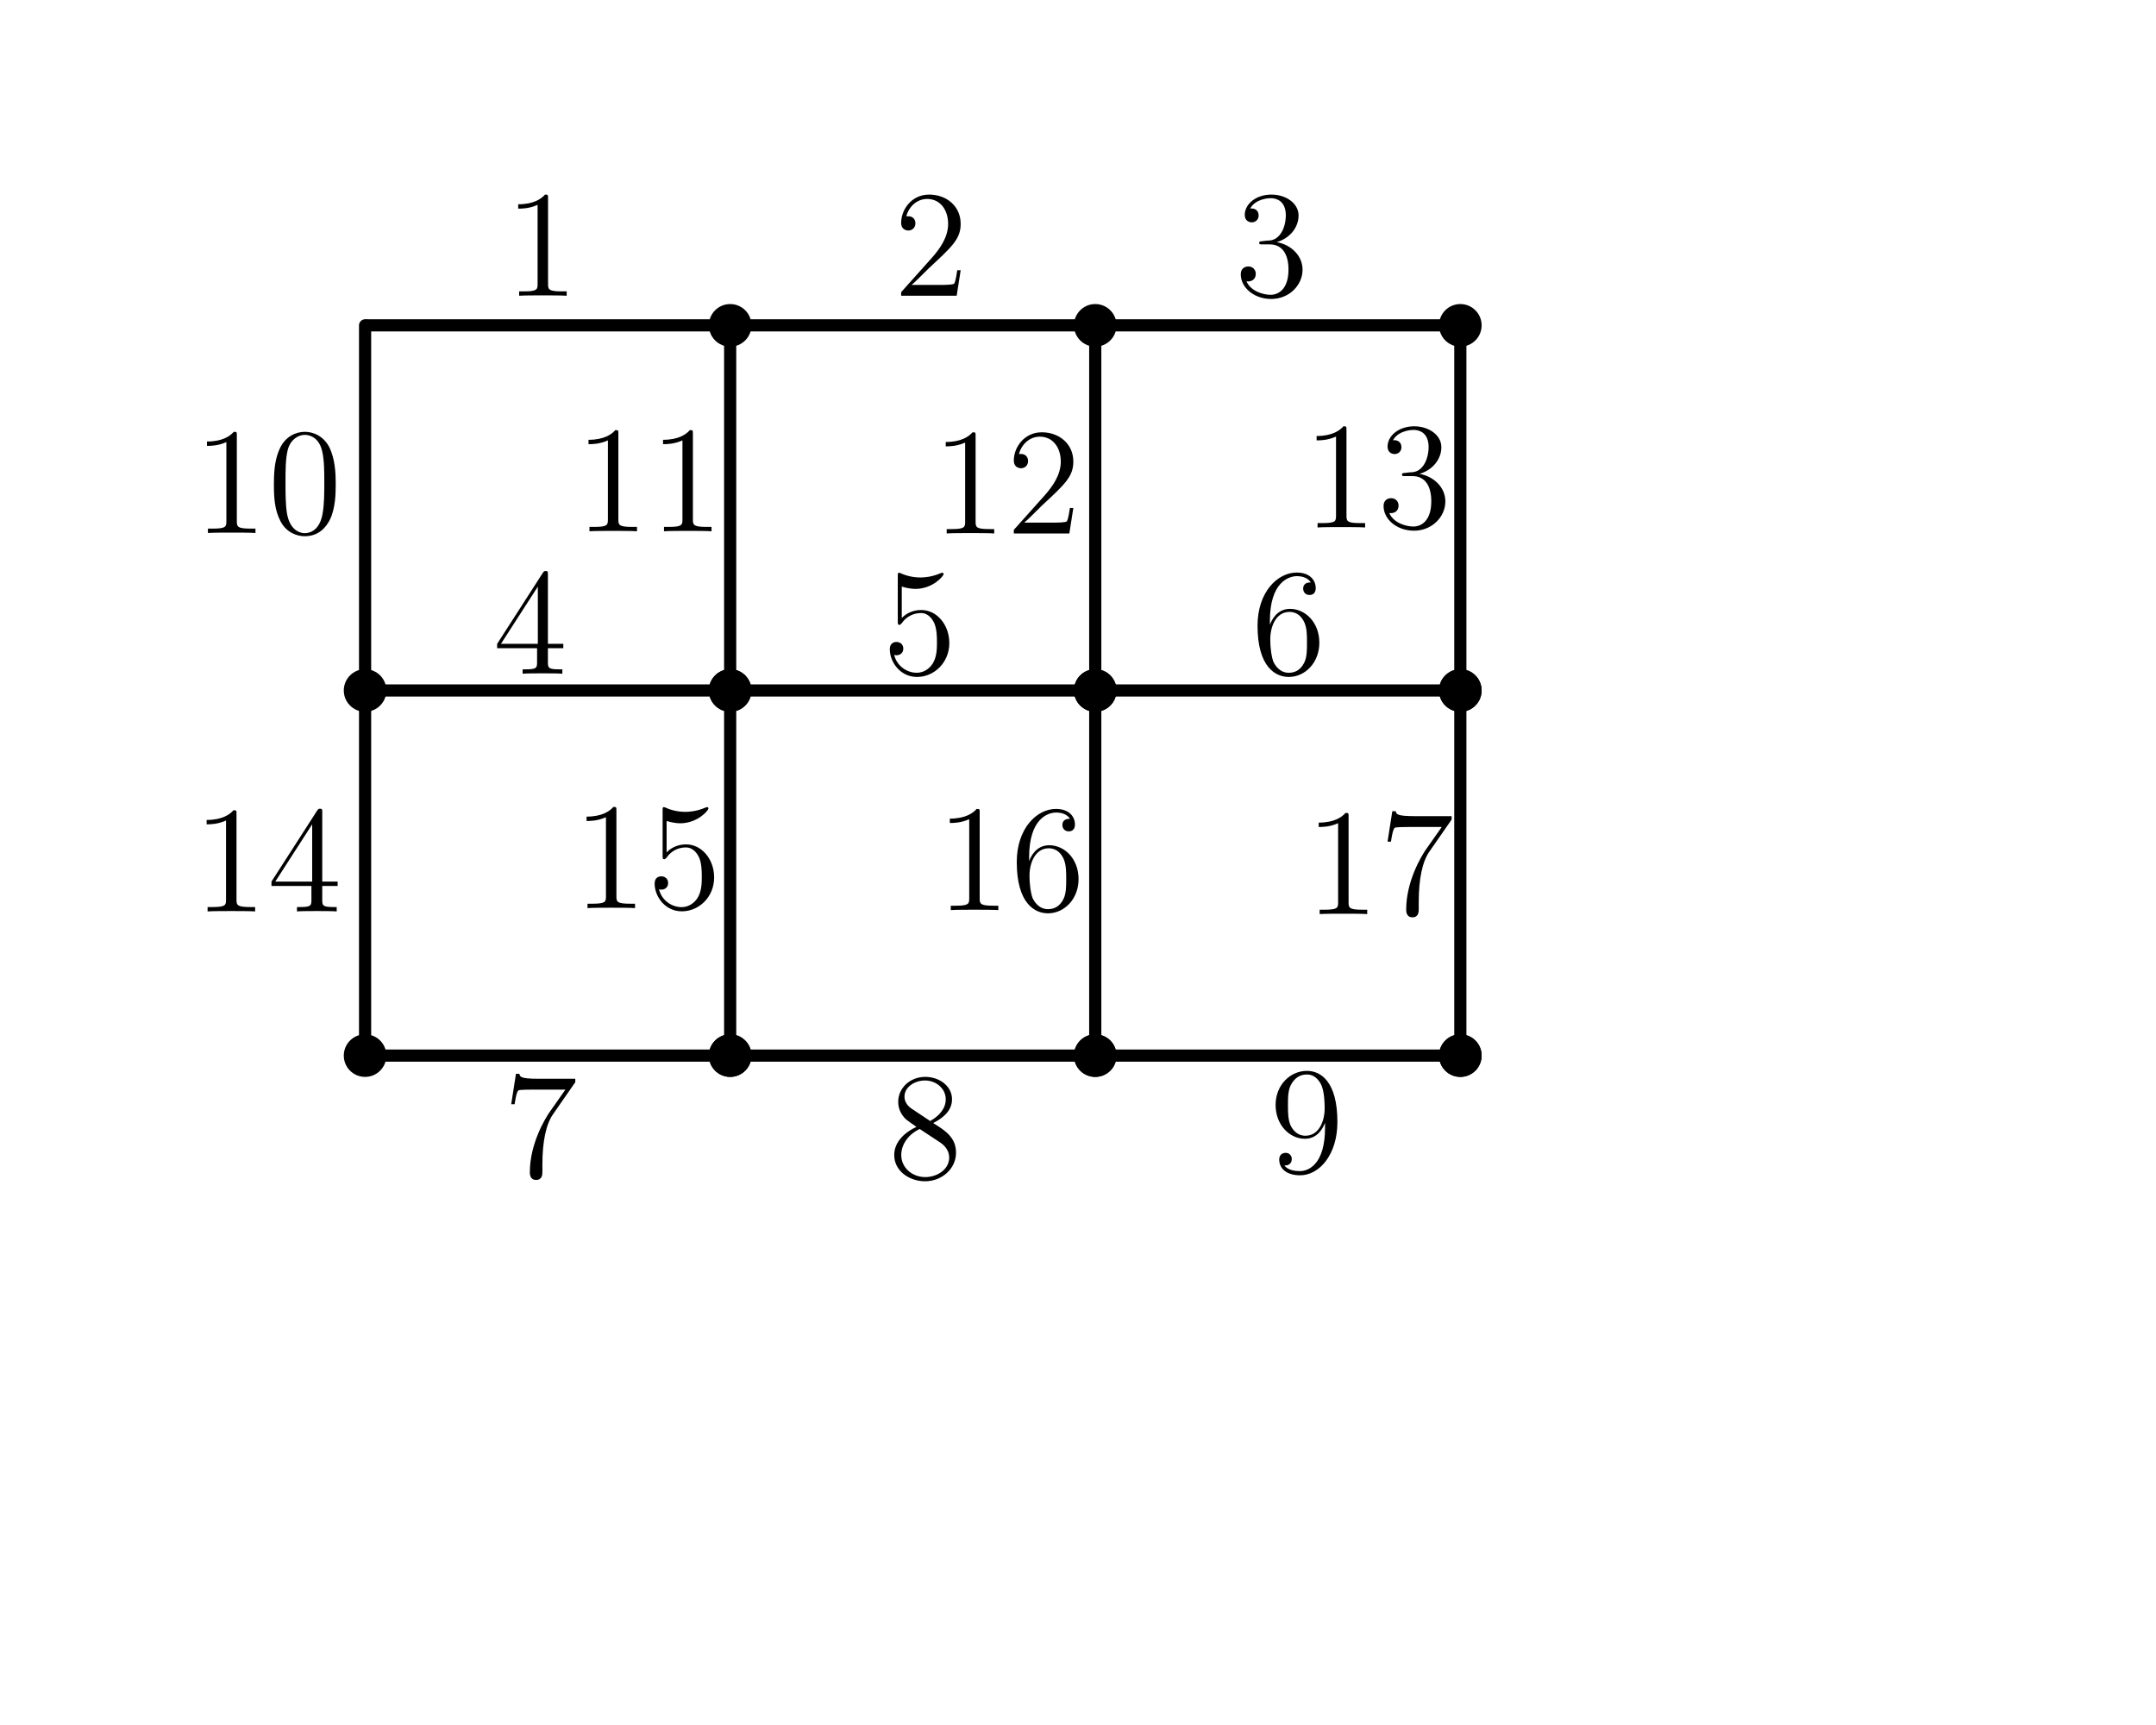
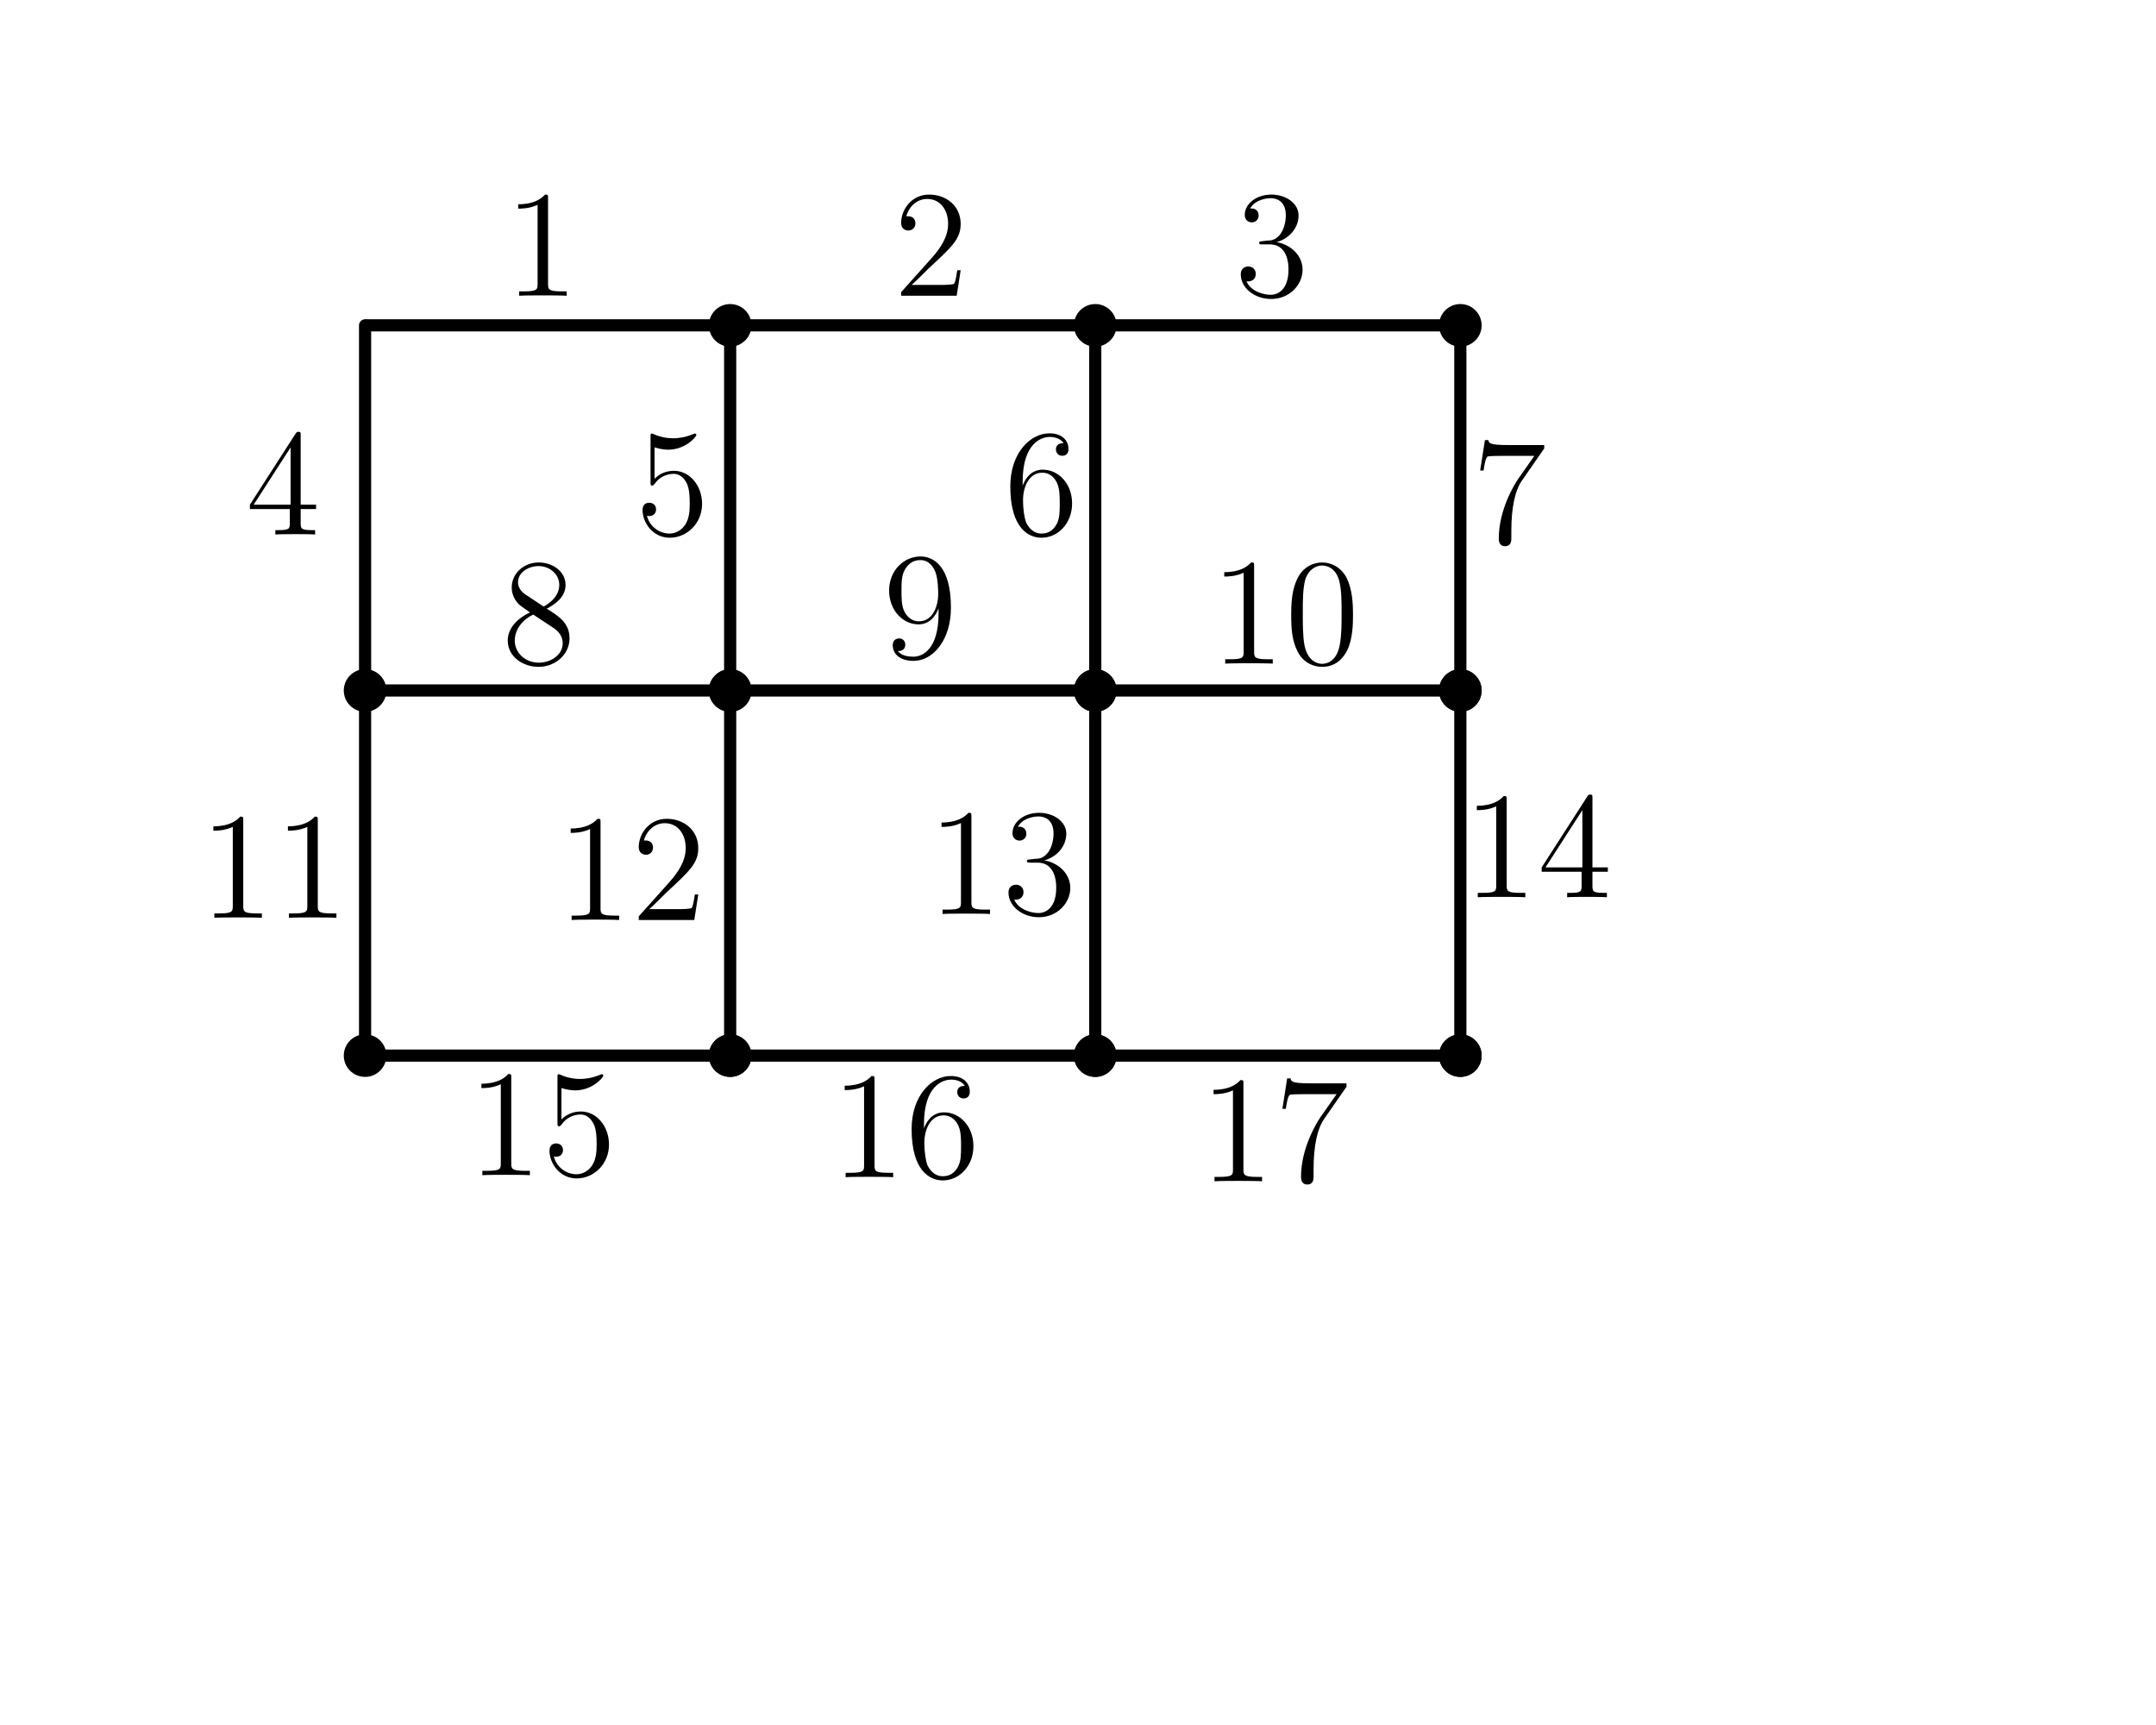
<svg xmlns="http://www.w3.org/2000/svg" width="5cm" height="4cm" viewBox="0 0 177.165 141.732" id="svg2" version="1.1">
  <defs id="defs4" />
  <g id="layer1" transform="translate(0,-910.63)">
    <g id="g4142">
      <path id="path4138" d="m 30,937.362 30,0" style="color:#000000;clip-rule:nonzero;display:inline;overflow:visible;visibility:visible;opacity:1;isolation:auto;mix-blend-mode:normal;color-interpolation:sRGB;color-interpolation-filters:linearRGB;solid-color:#000000;solid-opacity:1;fill:none;fill-opacity:1;fill-rule:evenodd;stroke:#000000;stroke-width:1;stroke-linecap:butt;stroke-linejoin:miter;stroke-miterlimit:4;stroke-dasharray:none;stroke-dashoffset:0;stroke-opacity:1;color-rendering:auto;image-rendering:auto;shape-rendering:auto;text-rendering:auto;enable-background:accumulate" />
      <circle r="1.75" cy="937.362" cx="60" style="fill:#000000;stroke:none" id="path4140" />
    </g>
    <g id="g4146" transform="translate(30,-5.4541015e-6)">
      <path style="color:#000000;clip-rule:nonzero;display:inline;overflow:visible;visibility:visible;opacity:1;isolation:auto;mix-blend-mode:normal;color-interpolation:sRGB;color-interpolation-filters:linearRGB;solid-color:#000000;solid-opacity:1;fill:none;fill-opacity:1;fill-rule:evenodd;stroke:#000000;stroke-width:1;stroke-linecap:butt;stroke-linejoin:miter;stroke-miterlimit:4;stroke-dasharray:none;stroke-dashoffset:0;stroke-opacity:1;color-rendering:auto;image-rendering:auto;shape-rendering:auto;text-rendering:auto;enable-background:accumulate" d="m 30,937.362 30,0" id="path4148" />
      <circle id="circle4150" style="fill:#000000;stroke:none" cx="60" cy="937.362" r="1.75" />
    </g>
    <g transform="translate(60,-5.4541015e-6)" id="g4152">
      <path id="path4154" d="m 30,937.362 30,0" style="color:#000000;clip-rule:nonzero;display:inline;overflow:visible;visibility:visible;opacity:1;isolation:auto;mix-blend-mode:normal;color-interpolation:sRGB;color-interpolation-filters:linearRGB;solid-color:#000000;solid-opacity:1;fill:none;fill-opacity:1;fill-rule:evenodd;stroke:#000000;stroke-width:1;stroke-linecap:butt;stroke-linejoin:miter;stroke-miterlimit:4;stroke-dasharray:none;stroke-dashoffset:0;stroke-opacity:1;color-rendering:auto;image-rendering:auto;shape-rendering:auto;text-rendering:auto;enable-background:accumulate" />
      <circle r="1.75" cy="937.362" cx="60" style="fill:#000000;stroke:none" id="circle4156" />
    </g>
    <g id="g4166">
      <path style="color:#000000;clip-rule:nonzero;display:inline;overflow:visible;visibility:visible;opacity:1;isolation:auto;mix-blend-mode:normal;color-interpolation:sRGB;color-interpolation-filters:linearRGB;solid-color:#000000;solid-opacity:1;fill:none;fill-opacity:1;fill-rule:evenodd;stroke:#000000;stroke-width:1;stroke-linecap:round;stroke-linejoin:miter;stroke-miterlimit:4;stroke-dasharray:none;stroke-dashoffset:0;stroke-opacity:1;color-rendering:auto;image-rendering:auto;shape-rendering:auto;text-rendering:auto;enable-background:accumulate" d="m 30,937.362 0,30" id="path4160" />
      <circle transform="matrix(0,1,-1,0,0,0)" id="circle4162" style="fill:#000000;stroke:none;stroke-linecap:round" cx="967.362" cy="-30" r="1.75" />
    </g>
    <g id="g4170" transform="translate(0,30.00001)">
      <path id="path4172" d="m 30,937.362 0,30" style="color:#000000;clip-rule:nonzero;display:inline;overflow:visible;visibility:visible;opacity:1;isolation:auto;mix-blend-mode:normal;color-interpolation:sRGB;color-interpolation-filters:linearRGB;solid-color:#000000;solid-opacity:1;fill:none;fill-opacity:1;fill-rule:evenodd;stroke:#000000;stroke-width:1;stroke-linecap:round;stroke-linejoin:miter;stroke-miterlimit:4;stroke-dasharray:none;stroke-dashoffset:0;stroke-opacity:1;color-rendering:auto;image-rendering:auto;shape-rendering:auto;text-rendering:auto;enable-background:accumulate" />
      <circle r="1.75" cy="-30" cx="967.362" style="fill:#000000;stroke:none;stroke-linecap:round" id="circle4174" transform="matrix(0,1,-1,0,0,0)" />
    </g>
    <g transform="translate(30,30.00001)" id="g4176">
      <path style="color:#000000;clip-rule:nonzero;display:inline;overflow:visible;visibility:visible;opacity:1;isolation:auto;mix-blend-mode:normal;color-interpolation:sRGB;color-interpolation-filters:linearRGB;solid-color:#000000;solid-opacity:1;fill:none;fill-opacity:1;fill-rule:evenodd;stroke:#000000;stroke-width:1;stroke-linecap:round;stroke-linejoin:miter;stroke-miterlimit:4;stroke-dasharray:none;stroke-dashoffset:0;stroke-opacity:1;color-rendering:auto;image-rendering:auto;shape-rendering:auto;text-rendering:auto;enable-background:accumulate" d="m 30,937.362 0,30" id="path4178" />
      <circle transform="matrix(0,1,-1,0,0,0)" id="circle4180" style="fill:#000000;stroke:none;stroke-linecap:round" cx="967.362" cy="-30" r="1.75" />
    </g>
    <g id="g4182" transform="translate(60,30.00001)">
      <path id="path4184" d="m 30,937.362 0,30" style="color:#000000;clip-rule:nonzero;display:inline;overflow:visible;visibility:visible;opacity:1;isolation:auto;mix-blend-mode:normal;color-interpolation:sRGB;color-interpolation-filters:linearRGB;solid-color:#000000;solid-opacity:1;fill:none;fill-opacity:1;fill-rule:evenodd;stroke:#000000;stroke-width:1;stroke-linecap:round;stroke-linejoin:miter;stroke-miterlimit:4;stroke-dasharray:none;stroke-dashoffset:0;stroke-opacity:1;color-rendering:auto;image-rendering:auto;shape-rendering:auto;text-rendering:auto;enable-background:accumulate" />
      <circle r="1.75" cy="-30" cx="967.362" style="fill:#000000;stroke:none;stroke-linecap:round" id="circle4186" transform="matrix(0,1,-1,0,0,0)" />
    </g>
    <g transform="translate(90,30.00001)" id="g4188">
      <path style="color:#000000;clip-rule:nonzero;display:inline;overflow:visible;visibility:visible;opacity:1;isolation:auto;mix-blend-mode:normal;color-interpolation:sRGB;color-interpolation-filters:linearRGB;solid-color:#000000;solid-opacity:1;fill:none;fill-opacity:1;fill-rule:evenodd;stroke:#000000;stroke-width:1;stroke-linecap:round;stroke-linejoin:miter;stroke-miterlimit:4;stroke-dasharray:none;stroke-dashoffset:0;stroke-opacity:1;color-rendering:auto;image-rendering:auto;shape-rendering:auto;text-rendering:auto;enable-background:accumulate" d="m 30,937.362 0,30" id="path4190" />
      <circle transform="matrix(0,1,-1,0,0,0)" id="circle4192" style="fill:#000000;stroke:none;stroke-linecap:round" cx="967.362" cy="-30" r="1.75" />
    </g>
    <g id="g4194" transform="translate(0,29.99999)">
      <path style="color:#000000;clip-rule:nonzero;display:inline;overflow:visible;visibility:visible;opacity:1;isolation:auto;mix-blend-mode:normal;color-interpolation:sRGB;color-interpolation-filters:linearRGB;solid-color:#000000;solid-opacity:1;fill:none;fill-opacity:1;fill-rule:evenodd;stroke:#000000;stroke-width:1;stroke-linecap:butt;stroke-linejoin:miter;stroke-miterlimit:4;stroke-dasharray:none;stroke-dashoffset:0;stroke-opacity:1;color-rendering:auto;image-rendering:auto;shape-rendering:auto;text-rendering:auto;enable-background:accumulate" d="m 30,937.362 30,0" id="path4196" />
      <circle id="circle4198" style="fill:#000000;stroke:none" cx="60" cy="937.362" r="1.75" />
    </g>
    <g transform="translate(30,29.99999)" id="g4200">
      <path id="path4202" d="m 30,937.362 30,0" style="color:#000000;clip-rule:nonzero;display:inline;overflow:visible;visibility:visible;opacity:1;isolation:auto;mix-blend-mode:normal;color-interpolation:sRGB;color-interpolation-filters:linearRGB;solid-color:#000000;solid-opacity:1;fill:none;fill-opacity:1;fill-rule:evenodd;stroke:#000000;stroke-width:1;stroke-linecap:butt;stroke-linejoin:miter;stroke-miterlimit:4;stroke-dasharray:none;stroke-dashoffset:0;stroke-opacity:1;color-rendering:auto;image-rendering:auto;shape-rendering:auto;text-rendering:auto;enable-background:accumulate" />
      <circle r="1.75" cy="937.362" cx="60" style="fill:#000000;stroke:none" id="circle4204" />
    </g>
    <g id="g4206" transform="translate(60,29.99999)">
      <path style="color:#000000;clip-rule:nonzero;display:inline;overflow:visible;visibility:visible;opacity:1;isolation:auto;mix-blend-mode:normal;color-interpolation:sRGB;color-interpolation-filters:linearRGB;solid-color:#000000;solid-opacity:1;fill:none;fill-opacity:1;fill-rule:evenodd;stroke:#000000;stroke-width:1;stroke-linecap:butt;stroke-linejoin:miter;stroke-miterlimit:4;stroke-dasharray:none;stroke-dashoffset:0;stroke-opacity:1;color-rendering:auto;image-rendering:auto;shape-rendering:auto;text-rendering:auto;enable-background:accumulate" d="m 30,937.362 30,0" id="path4208" />
      <circle id="circle4210" style="fill:#000000;stroke:none" cx="60" cy="937.362" r="1.75" />
    </g>
    <g id="g4212" transform="translate(30,4.9999999e-6)">
      <path id="path4214" d="m 30,937.362 0,30" style="color:#000000;clip-rule:nonzero;display:inline;overflow:visible;visibility:visible;opacity:1;isolation:auto;mix-blend-mode:normal;color-interpolation:sRGB;color-interpolation-filters:linearRGB;solid-color:#000000;solid-opacity:1;fill:none;fill-opacity:1;fill-rule:evenodd;stroke:#000000;stroke-width:1;stroke-linecap:round;stroke-linejoin:miter;stroke-miterlimit:4;stroke-dasharray:none;stroke-dashoffset:0;stroke-opacity:1;color-rendering:auto;image-rendering:auto;shape-rendering:auto;text-rendering:auto;enable-background:accumulate" />
      <circle r="1.75" cy="-30" cx="967.362" style="fill:#000000;stroke:none;stroke-linecap:round" id="circle4216" transform="matrix(0,1,-1,0,0,0)" />
    </g>
    <g transform="translate(60,4.9999999e-6)" id="g4218">
      <path style="color:#000000;clip-rule:nonzero;display:inline;overflow:visible;visibility:visible;opacity:1;isolation:auto;mix-blend-mode:normal;color-interpolation:sRGB;color-interpolation-filters:linearRGB;solid-color:#000000;solid-opacity:1;fill:none;fill-opacity:1;fill-rule:evenodd;stroke:#000000;stroke-width:1;stroke-linecap:round;stroke-linejoin:miter;stroke-miterlimit:4;stroke-dasharray:none;stroke-dashoffset:0;stroke-opacity:1;color-rendering:auto;image-rendering:auto;shape-rendering:auto;text-rendering:auto;enable-background:accumulate" d="m 30,937.362 0,30" id="path4220" />
      <circle transform="matrix(0,1,-1,0,0,0)" id="circle4222" style="fill:#000000;stroke:none;stroke-linecap:round" cx="967.362" cy="-30" r="1.75" />
    </g>
    <g id="g4224" transform="translate(90,4.9999999e-6)">
      <path id="path4226" d="m 30,937.362 0,30" style="color:#000000;clip-rule:nonzero;display:inline;overflow:visible;visibility:visible;opacity:1;isolation:auto;mix-blend-mode:normal;color-interpolation:sRGB;color-interpolation-filters:linearRGB;solid-color:#000000;solid-opacity:1;fill:none;fill-opacity:1;fill-rule:evenodd;stroke:#000000;stroke-width:1;stroke-linecap:round;stroke-linejoin:miter;stroke-miterlimit:4;stroke-dasharray:none;stroke-dashoffset:0;stroke-opacity:1;color-rendering:auto;image-rendering:auto;shape-rendering:auto;text-rendering:auto;enable-background:accumulate" />
      <circle r="1.75" cy="-30" cx="967.362" style="fill:#000000;stroke:none;stroke-linecap:round" id="circle4228" transform="matrix(0,1,-1,0,0,0)" />
    </g>
    <g id="g4230" transform="translate(0,59.99999)">
      <path style="color:#000000;clip-rule:nonzero;display:inline;overflow:visible;visibility:visible;opacity:1;isolation:auto;mix-blend-mode:normal;color-interpolation:sRGB;color-interpolation-filters:linearRGB;solid-color:#000000;solid-opacity:1;fill:none;fill-opacity:1;fill-rule:evenodd;stroke:#000000;stroke-width:1;stroke-linecap:butt;stroke-linejoin:miter;stroke-miterlimit:4;stroke-dasharray:none;stroke-dashoffset:0;stroke-opacity:1;color-rendering:auto;image-rendering:auto;shape-rendering:auto;text-rendering:auto;enable-background:accumulate" d="m 30,937.362 30,0" id="path4232" />
      <circle id="circle4234" style="fill:#000000;stroke:none" cx="60" cy="937.362" r="1.75" />
    </g>
    <g transform="translate(30,59.99999)" id="g4236">
      <path id="path4238" d="m 30,937.362 30,0" style="color:#000000;clip-rule:nonzero;display:inline;overflow:visible;visibility:visible;opacity:1;isolation:auto;mix-blend-mode:normal;color-interpolation:sRGB;color-interpolation-filters:linearRGB;solid-color:#000000;solid-opacity:1;fill:none;fill-opacity:1;fill-rule:evenodd;stroke:#000000;stroke-width:1;stroke-linecap:butt;stroke-linejoin:miter;stroke-miterlimit:4;stroke-dasharray:none;stroke-dashoffset:0;stroke-opacity:1;color-rendering:auto;image-rendering:auto;shape-rendering:auto;text-rendering:auto;enable-background:accumulate" />
      <circle r="1.75" cy="937.362" cx="60" style="fill:#000000;stroke:none" id="circle4240" />
    </g>
    <g id="g4242" transform="translate(60,59.99999)">
      <path style="color:#000000;clip-rule:nonzero;display:inline;overflow:visible;visibility:visible;opacity:1;isolation:auto;mix-blend-mode:normal;color-interpolation:sRGB;color-interpolation-filters:linearRGB;solid-color:#000000;solid-opacity:1;fill:none;fill-opacity:1;fill-rule:evenodd;stroke:#000000;stroke-width:1;stroke-linecap:butt;stroke-linejoin:miter;stroke-miterlimit:4;stroke-dasharray:none;stroke-dashoffset:0;stroke-opacity:1;color-rendering:auto;image-rendering:auto;shape-rendering:auto;text-rendering:auto;enable-background:accumulate" d="m 30,937.362 30,0" id="path4244" />
      <circle id="circle4246" style="fill:#000000;stroke:none" cx="60" cy="937.362" r="1.75" />
    </g>
    <text xml:space="preserve" style="font-style:normal;font-variant:normal;font-weight:normal;font-stretch:normal;font-size:12.5px;line-height:125%;font-family:LMRoman12;-inkscape-font-specification:'LMRoman12, Normal';text-align:start;letter-spacing:0px;word-spacing:0px;writing-mode:lr-tb;text-anchor:start;fill:#000000;fill-opacity:1;stroke:none;stroke-width:1px;stroke-linecap:butt;stroke-linejoin:miter;stroke-opacity:1" x="41.441" y="934.931" id="text4248">
      <tspan id="tspan4250" x="41.441" y="934.931">1</tspan>
    </text>
    <text id="text4252" y="934.931" x="73.441" style="font-style:normal;font-variant:normal;font-weight:normal;font-stretch:normal;font-size:12.5px;line-height:125%;font-family:LMRoman12;-inkscape-font-specification:'LMRoman12, Normal';text-align:start;letter-spacing:0px;word-spacing:0px;writing-mode:lr-tb;text-anchor:start;fill:#000000;fill-opacity:1;stroke:none;stroke-width:1px;stroke-linecap:butt;stroke-linejoin:miter;stroke-opacity:1" xml:space="preserve">
      <tspan y="934.931" x="73.441" id="tspan4254">2</tspan>
    </text>
    <text xml:space="preserve" style="font-style:normal;font-variant:normal;font-weight:normal;font-stretch:normal;font-size:12.5px;line-height:125%;font-family:LMRoman12;-inkscape-font-specification:'LMRoman12, Normal';text-align:start;letter-spacing:0px;word-spacing:0px;writing-mode:lr-tb;text-anchor:start;fill:#000000;fill-opacity:1;stroke:none;stroke-width:1px;stroke-linecap:butt;stroke-linejoin:miter;stroke-opacity:1" x="101.441" y="934.931" id="text4256">
      <tspan id="tspan4258" x="101.441" y="934.931">3</tspan>
    </text>
-     <text id="text4260" y="1007.423" x="72.963" style="font-style:normal;font-variant:normal;font-weight:normal;font-stretch:normal;font-size:12.5px;line-height:125%;font-family:LMRoman12;-inkscape-font-specification:'LMRoman12, Normal';text-align:start;letter-spacing:0px;word-spacing:0px;writing-mode:lr-tb;text-anchor:start;fill:#000000;fill-opacity:1;stroke:none;stroke-width:1px;stroke-linecap:butt;stroke-linejoin:miter;stroke-opacity:1" xml:space="preserve">
-       <tspan y="1007.423" x="72.963" id="tspan4262">8</tspan>
+     <text id="text4260" y="965.16" x="41.208" style="font-style:normal;font-variant:normal;font-weight:normal;font-stretch:normal;font-size:12.5px;line-height:125%;font-family:LMRoman12;-inkscape-font-specification:'LMRoman12, Normal';text-align:start;letter-spacing:0px;word-spacing:0px;writing-mode:lr-tb;text-anchor:start;fill:#000000;fill-opacity:1;stroke:none;stroke-width:1px;stroke-linecap:butt;stroke-linejoin:miter;stroke-opacity:1" xml:space="preserve">
+       <tspan y="965.16" x="41.208" id="tspan4262">8</tspan>
    </text>
-     <text xml:space="preserve" style="font-style:normal;font-variant:normal;font-weight:normal;font-stretch:normal;font-size:12.5px;line-height:125%;font-family:LMRoman12;-inkscape-font-specification:'LMRoman12, Normal';text-align:start;letter-spacing:0px;word-spacing:0px;writing-mode:lr-tb;text-anchor:start;fill:#000000;fill-opacity:1;stroke:none;stroke-width:1px;stroke-linecap:butt;stroke-linejoin:miter;stroke-opacity:1" x="104.303" y="1006.928" id="text4264">
-       <tspan id="tspan4266" x="104.303" y="1006.928">9</tspan>
+     <text xml:space="preserve" style="font-style:normal;font-variant:normal;font-weight:normal;font-stretch:normal;font-size:12.5px;line-height:125%;font-family:LMRoman12;-inkscape-font-specification:'LMRoman12, Normal';text-align:start;letter-spacing:0px;word-spacing:0px;writing-mode:lr-tb;text-anchor:start;fill:#000000;fill-opacity:1;stroke:none;stroke-width:1px;stroke-linecap:butt;stroke-linejoin:miter;stroke-opacity:1" x="72.547" y="964.665" id="text4264">
+       <tspan id="tspan4266" x="72.547" y="964.665">9</tspan>
    </text>
-     <text id="text4268" y="954.419" x="15.868" style="font-style:normal;font-variant:normal;font-weight:normal;font-stretch:normal;font-size:12.5px;line-height:125%;font-family:LMRoman12;-inkscape-font-specification:'LMRoman12, Normal';text-align:start;letter-spacing:0px;word-spacing:0px;writing-mode:lr-tb;text-anchor:start;fill:#000000;fill-opacity:1;stroke:none;stroke-width:1px;stroke-linecap:butt;stroke-linejoin:miter;stroke-opacity:1" xml:space="preserve">
-       <tspan y="954.419" x="15.868" id="tspan4270">10</tspan>
+     <text id="text4268" y="965.16" x="99.46" style="font-style:normal;font-variant:normal;font-weight:normal;font-stretch:normal;font-size:12.5px;line-height:125%;font-family:LMRoman12;-inkscape-font-specification:'LMRoman12, Normal';text-align:start;letter-spacing:0px;word-spacing:0px;writing-mode:lr-tb;text-anchor:start;fill:#000000;fill-opacity:1;stroke:none;stroke-width:1px;stroke-linecap:butt;stroke-linejoin:miter;stroke-opacity:1" xml:space="preserve">
+       <tspan y="965.16" x="99.46" id="tspan4270">10</tspan>
    </text>
-     <text xml:space="preserve" style="font-style:normal;font-variant:normal;font-weight:normal;font-stretch:normal;font-size:12.5px;line-height:125%;font-family:LMRoman12;-inkscape-font-specification:'LMRoman12, Normal';text-align:start;letter-spacing:0px;word-spacing:0px;writing-mode:lr-tb;text-anchor:start;fill:#000000;fill-opacity:1;stroke:none;stroke-width:1px;stroke-linecap:butt;stroke-linejoin:miter;stroke-opacity:1" x="40.507" y="965.986" id="text4272">
-       <tspan id="tspan4274" x="40.507" y="965.986">4</tspan>
+     <text xml:space="preserve" style="font-style:normal;font-variant:normal;font-weight:normal;font-stretch:normal;font-size:12.5px;line-height:125%;font-family:LMRoman12;-inkscape-font-specification:'LMRoman12, Normal';text-align:start;letter-spacing:0px;word-spacing:0px;writing-mode:lr-tb;text-anchor:start;fill:#000000;fill-opacity:1;stroke:none;stroke-width:1px;stroke-linecap:butt;stroke-linejoin:miter;stroke-opacity:1" x="20.193" y="954.544" id="text4272">
+       <tspan id="tspan4274" x="20.193" y="954.544">4</tspan>
    </text>
-     <text id="text4276" y="965.986" x="72.507" style="font-style:normal;font-variant:normal;font-weight:normal;font-stretch:normal;font-size:12.5px;line-height:125%;font-family:LMRoman12;-inkscape-font-specification:'LMRoman12, Normal';text-align:start;letter-spacing:0px;word-spacing:0px;writing-mode:lr-tb;text-anchor:start;fill:#000000;fill-opacity:1;stroke:none;stroke-width:1px;stroke-linecap:butt;stroke-linejoin:miter;stroke-opacity:1" xml:space="preserve">
-       <tspan y="965.986" x="72.507" id="tspan4278">5</tspan>
+     <text id="text4276" y="954.544" x="52.193" style="font-style:normal;font-variant:normal;font-weight:normal;font-stretch:normal;font-size:12.5px;line-height:125%;font-family:LMRoman12;-inkscape-font-specification:'LMRoman12, Normal';text-align:start;letter-spacing:0px;word-spacing:0px;writing-mode:lr-tb;text-anchor:start;fill:#000000;fill-opacity:1;stroke:none;stroke-width:1px;stroke-linecap:butt;stroke-linejoin:miter;stroke-opacity:1" xml:space="preserve">
+       <tspan y="954.544" x="52.193" id="tspan4278">5</tspan>
    </text>
-     <text xml:space="preserve" style="font-style:normal;font-variant:normal;font-weight:normal;font-stretch:normal;font-size:12.5px;line-height:125%;font-family:LMRoman12;-inkscape-font-specification:'LMRoman12, Normal';text-align:start;letter-spacing:0px;word-spacing:0px;writing-mode:lr-tb;text-anchor:start;fill:#000000;fill-opacity:1;stroke:none;stroke-width:1px;stroke-linecap:butt;stroke-linejoin:miter;stroke-opacity:1" x="102.819" y="965.986" id="text4280">
-       <tspan id="tspan4282" x="102.819" y="965.986">6</tspan>
+     <text xml:space="preserve" style="font-style:normal;font-variant:normal;font-weight:normal;font-stretch:normal;font-size:12.5px;line-height:125%;font-family:LMRoman12;-inkscape-font-specification:'LMRoman12, Normal';text-align:start;letter-spacing:0px;word-spacing:0px;writing-mode:lr-tb;text-anchor:start;fill:#000000;fill-opacity:1;stroke:none;stroke-width:1px;stroke-linecap:butt;stroke-linejoin:miter;stroke-opacity:1" x="82.505" y="954.544" id="text4280">
+       <tspan id="tspan4282" x="82.505" y="954.544">6</tspan>
    </text>
-     <text id="text4284" y="985.241" x="47.057" style="font-style:normal;font-variant:normal;font-weight:normal;font-stretch:normal;font-size:12.5px;line-height:125%;font-family:LMRoman12;-inkscape-font-specification:'LMRoman12, Normal';text-align:start;letter-spacing:0px;word-spacing:0px;writing-mode:lr-tb;text-anchor:start;fill:#000000;fill-opacity:1;stroke:none;stroke-width:1px;stroke-linecap:butt;stroke-linejoin:miter;stroke-opacity:1" xml:space="preserve">
-       <tspan y="985.241" x="47.057" id="tspan4286">15</tspan>
+     <text id="text4284" y="1007.19" x="38.418" style="font-style:normal;font-variant:normal;font-weight:normal;font-stretch:normal;font-size:12.5px;line-height:125%;font-family:LMRoman12;-inkscape-font-specification:'LMRoman12, Normal';text-align:start;letter-spacing:0px;word-spacing:0px;writing-mode:lr-tb;text-anchor:start;fill:#000000;fill-opacity:1;stroke:none;stroke-width:1px;stroke-linecap:butt;stroke-linejoin:miter;stroke-opacity:1" xml:space="preserve">
+       <tspan y="1007.19" x="38.418" id="tspan4286">15</tspan>
    </text>
-     <text xml:space="preserve" style="font-style:normal;font-variant:normal;font-weight:normal;font-stretch:normal;font-size:12.5px;line-height:125%;font-family:LMRoman12;-inkscape-font-specification:'LMRoman12, Normal';text-align:start;letter-spacing:0px;word-spacing:0px;writing-mode:lr-tb;text-anchor:start;fill:#000000;fill-opacity:1;stroke:none;stroke-width:1px;stroke-linecap:butt;stroke-linejoin:miter;stroke-opacity:1" x="76.911" y="985.406" id="text4288">
-       <tspan id="tspan4290" x="76.911" y="985.406">16</tspan>
+     <text xml:space="preserve" style="font-style:normal;font-variant:normal;font-weight:normal;font-stretch:normal;font-size:12.5px;line-height:125%;font-family:LMRoman12;-inkscape-font-specification:'LMRoman12, Normal';text-align:start;letter-spacing:0px;word-spacing:0px;writing-mode:lr-tb;text-anchor:start;fill:#000000;fill-opacity:1;stroke:none;stroke-width:1px;stroke-linecap:butt;stroke-linejoin:miter;stroke-opacity:1" x="68.271" y="1007.355" id="text4288">
+       <tspan id="tspan4290" x="68.271" y="1007.355">16</tspan>
    </text>
-     <text id="text4292" y="985.736" x="107.222" style="font-style:normal;font-variant:normal;font-weight:normal;font-stretch:normal;font-size:12.5px;line-height:125%;font-family:LMRoman12;-inkscape-font-specification:'LMRoman12, Normal';text-align:start;letter-spacing:0px;word-spacing:0px;writing-mode:lr-tb;text-anchor:start;fill:#000000;fill-opacity:1;stroke:none;stroke-width:1px;stroke-linecap:butt;stroke-linejoin:miter;stroke-opacity:1" xml:space="preserve">
-       <tspan y="985.736" x="107.222" id="tspan4294">17</tspan>
+     <text id="text4292" y="1007.685" x="98.583" style="font-style:normal;font-variant:normal;font-weight:normal;font-stretch:normal;font-size:12.5px;line-height:125%;font-family:LMRoman12;-inkscape-font-specification:'LMRoman12, Normal';text-align:start;letter-spacing:0px;word-spacing:0px;writing-mode:lr-tb;text-anchor:start;fill:#000000;fill-opacity:1;stroke:none;stroke-width:1px;stroke-linecap:butt;stroke-linejoin:miter;stroke-opacity:1" xml:space="preserve">
+       <tspan y="1007.685" x="98.583" id="tspan4294">17</tspan>
    </text>
-     <text id="text4296" y="1007.315" x="41.336" style="font-style:normal;font-variant:normal;font-weight:normal;font-stretch:normal;font-size:12.5px;line-height:125%;font-family:LMRoman12;-inkscape-font-specification:'LMRoman12, Normal';text-align:start;letter-spacing:0px;word-spacing:0px;writing-mode:lr-tb;text-anchor:start;fill:#000000;fill-opacity:1;stroke:none;stroke-width:1px;stroke-linecap:butt;stroke-linejoin:miter;stroke-opacity:1" xml:space="preserve">
-       <tspan y="1007.315" x="41.336" id="tspan4298">7</tspan>
+     <text id="text4296" y="955.245" x="120.958" style="font-style:normal;font-variant:normal;font-weight:normal;font-stretch:normal;font-size:12.5px;line-height:125%;font-family:LMRoman12;-inkscape-font-specification:'LMRoman12, Normal';text-align:start;letter-spacing:0px;word-spacing:0px;writing-mode:lr-tb;text-anchor:start;fill:#000000;fill-opacity:1;stroke:none;stroke-width:1px;stroke-linecap:butt;stroke-linejoin:miter;stroke-opacity:1" xml:space="preserve">
+       <tspan y="955.245" x="120.958" id="tspan4298">7</tspan>
    </text>
-     <text id="text4304" y="954.283" x="47.217" style="font-style:normal;font-variant:normal;font-weight:normal;font-stretch:normal;font-size:12.5px;line-height:125%;font-family:LMRoman12;-inkscape-font-specification:'LMRoman12, Normal';text-align:start;letter-spacing:0px;word-spacing:0px;writing-mode:lr-tb;text-anchor:start;fill:#000000;fill-opacity:1;stroke:none;stroke-width:1px;stroke-linecap:butt;stroke-linejoin:miter;stroke-opacity:1" xml:space="preserve">
-       <tspan y="954.283" x="47.217" id="tspan4306">11</tspan>
+     <text id="text4304" y="986.038" x="16.396" style="font-style:normal;font-variant:normal;font-weight:normal;font-stretch:normal;font-size:12.5px;line-height:125%;font-family:LMRoman12;-inkscape-font-specification:'LMRoman12, Normal';text-align:start;letter-spacing:0px;word-spacing:0px;writing-mode:lr-tb;text-anchor:start;fill:#000000;fill-opacity:1;stroke:none;stroke-width:1px;stroke-linecap:butt;stroke-linejoin:miter;stroke-opacity:1" xml:space="preserve">
+       <tspan y="986.038" x="16.396" id="tspan4306">11</tspan>
    </text>
-     <text xml:space="preserve" style="font-style:normal;font-variant:normal;font-weight:normal;font-stretch:normal;font-size:12.5px;line-height:125%;font-family:LMRoman12;-inkscape-font-specification:'LMRoman12, Normal';text-align:start;letter-spacing:0px;word-spacing:0px;writing-mode:lr-tb;text-anchor:start;fill:#000000;fill-opacity:1;stroke:none;stroke-width:1px;stroke-linecap:butt;stroke-linejoin:miter;stroke-opacity:1" x="76.576" y="954.464" id="text4308">
-       <tspan id="tspan4310" x="76.576" y="954.464">12</tspan>
+     <text xml:space="preserve" style="font-style:normal;font-variant:normal;font-weight:normal;font-stretch:normal;font-size:12.5px;line-height:125%;font-family:LMRoman12;-inkscape-font-specification:'LMRoman12, Normal';text-align:start;letter-spacing:0px;word-spacing:0px;writing-mode:lr-tb;text-anchor:start;fill:#000000;fill-opacity:1;stroke:none;stroke-width:1px;stroke-linecap:butt;stroke-linejoin:miter;stroke-opacity:1" x="45.754" y="986.22" id="text4308">
+       <tspan id="tspan4310" x="45.754" y="986.22">12</tspan>
    </text>
-     <text id="text4312" y="953.969" x="107.052" style="font-style:normal;font-variant:normal;font-weight:normal;font-stretch:normal;font-size:12.5px;line-height:125%;font-family:LMRoman12;-inkscape-font-specification:'LMRoman12, Normal';text-align:start;letter-spacing:0px;word-spacing:0px;writing-mode:lr-tb;text-anchor:start;fill:#000000;fill-opacity:1;stroke:none;stroke-width:1px;stroke-linecap:butt;stroke-linejoin:miter;stroke-opacity:1" xml:space="preserve">
-       <tspan y="953.969" x="107.052" id="tspan4314">13</tspan>
+     <text id="text4312" y="985.725" x="76.231" style="font-style:normal;font-variant:normal;font-weight:normal;font-stretch:normal;font-size:12.5px;line-height:125%;font-family:LMRoman12;-inkscape-font-specification:'LMRoman12, Normal';text-align:start;letter-spacing:0px;word-spacing:0px;writing-mode:lr-tb;text-anchor:start;fill:#000000;fill-opacity:1;stroke:none;stroke-width:1px;stroke-linecap:butt;stroke-linejoin:miter;stroke-opacity:1" xml:space="preserve">
+       <tspan y="985.725" x="76.231" id="tspan4314">13</tspan>
    </text>
-     <text xml:space="preserve" style="font-style:normal;font-variant:normal;font-weight:normal;font-stretch:normal;font-size:12.5px;line-height:125%;font-family:LMRoman12;-inkscape-font-specification:'LMRoman12, Normal';text-align:start;letter-spacing:0px;word-spacing:0px;writing-mode:lr-tb;text-anchor:start;fill:#000000;fill-opacity:1;stroke:none;stroke-width:1px;stroke-linecap:butt;stroke-linejoin:miter;stroke-opacity:1" x="15.84" y="985.519" id="text4316">
-       <tspan id="tspan4318" x="15.84" y="985.519">14</tspan>
+     <text xml:space="preserve" style="font-style:normal;font-variant:normal;font-weight:normal;font-stretch:normal;font-size:12.5px;line-height:125%;font-family:LMRoman12;-inkscape-font-specification:'LMRoman12, Normal';text-align:start;letter-spacing:0px;word-spacing:0px;writing-mode:lr-tb;text-anchor:start;fill:#000000;fill-opacity:1;stroke:none;stroke-width:1px;stroke-linecap:butt;stroke-linejoin:miter;stroke-opacity:1" x="120.213" y="984.352" id="text4316">
+       <tspan id="tspan4318" x="120.213" y="984.352">14</tspan>
    </text>
  </g>
</svg>
